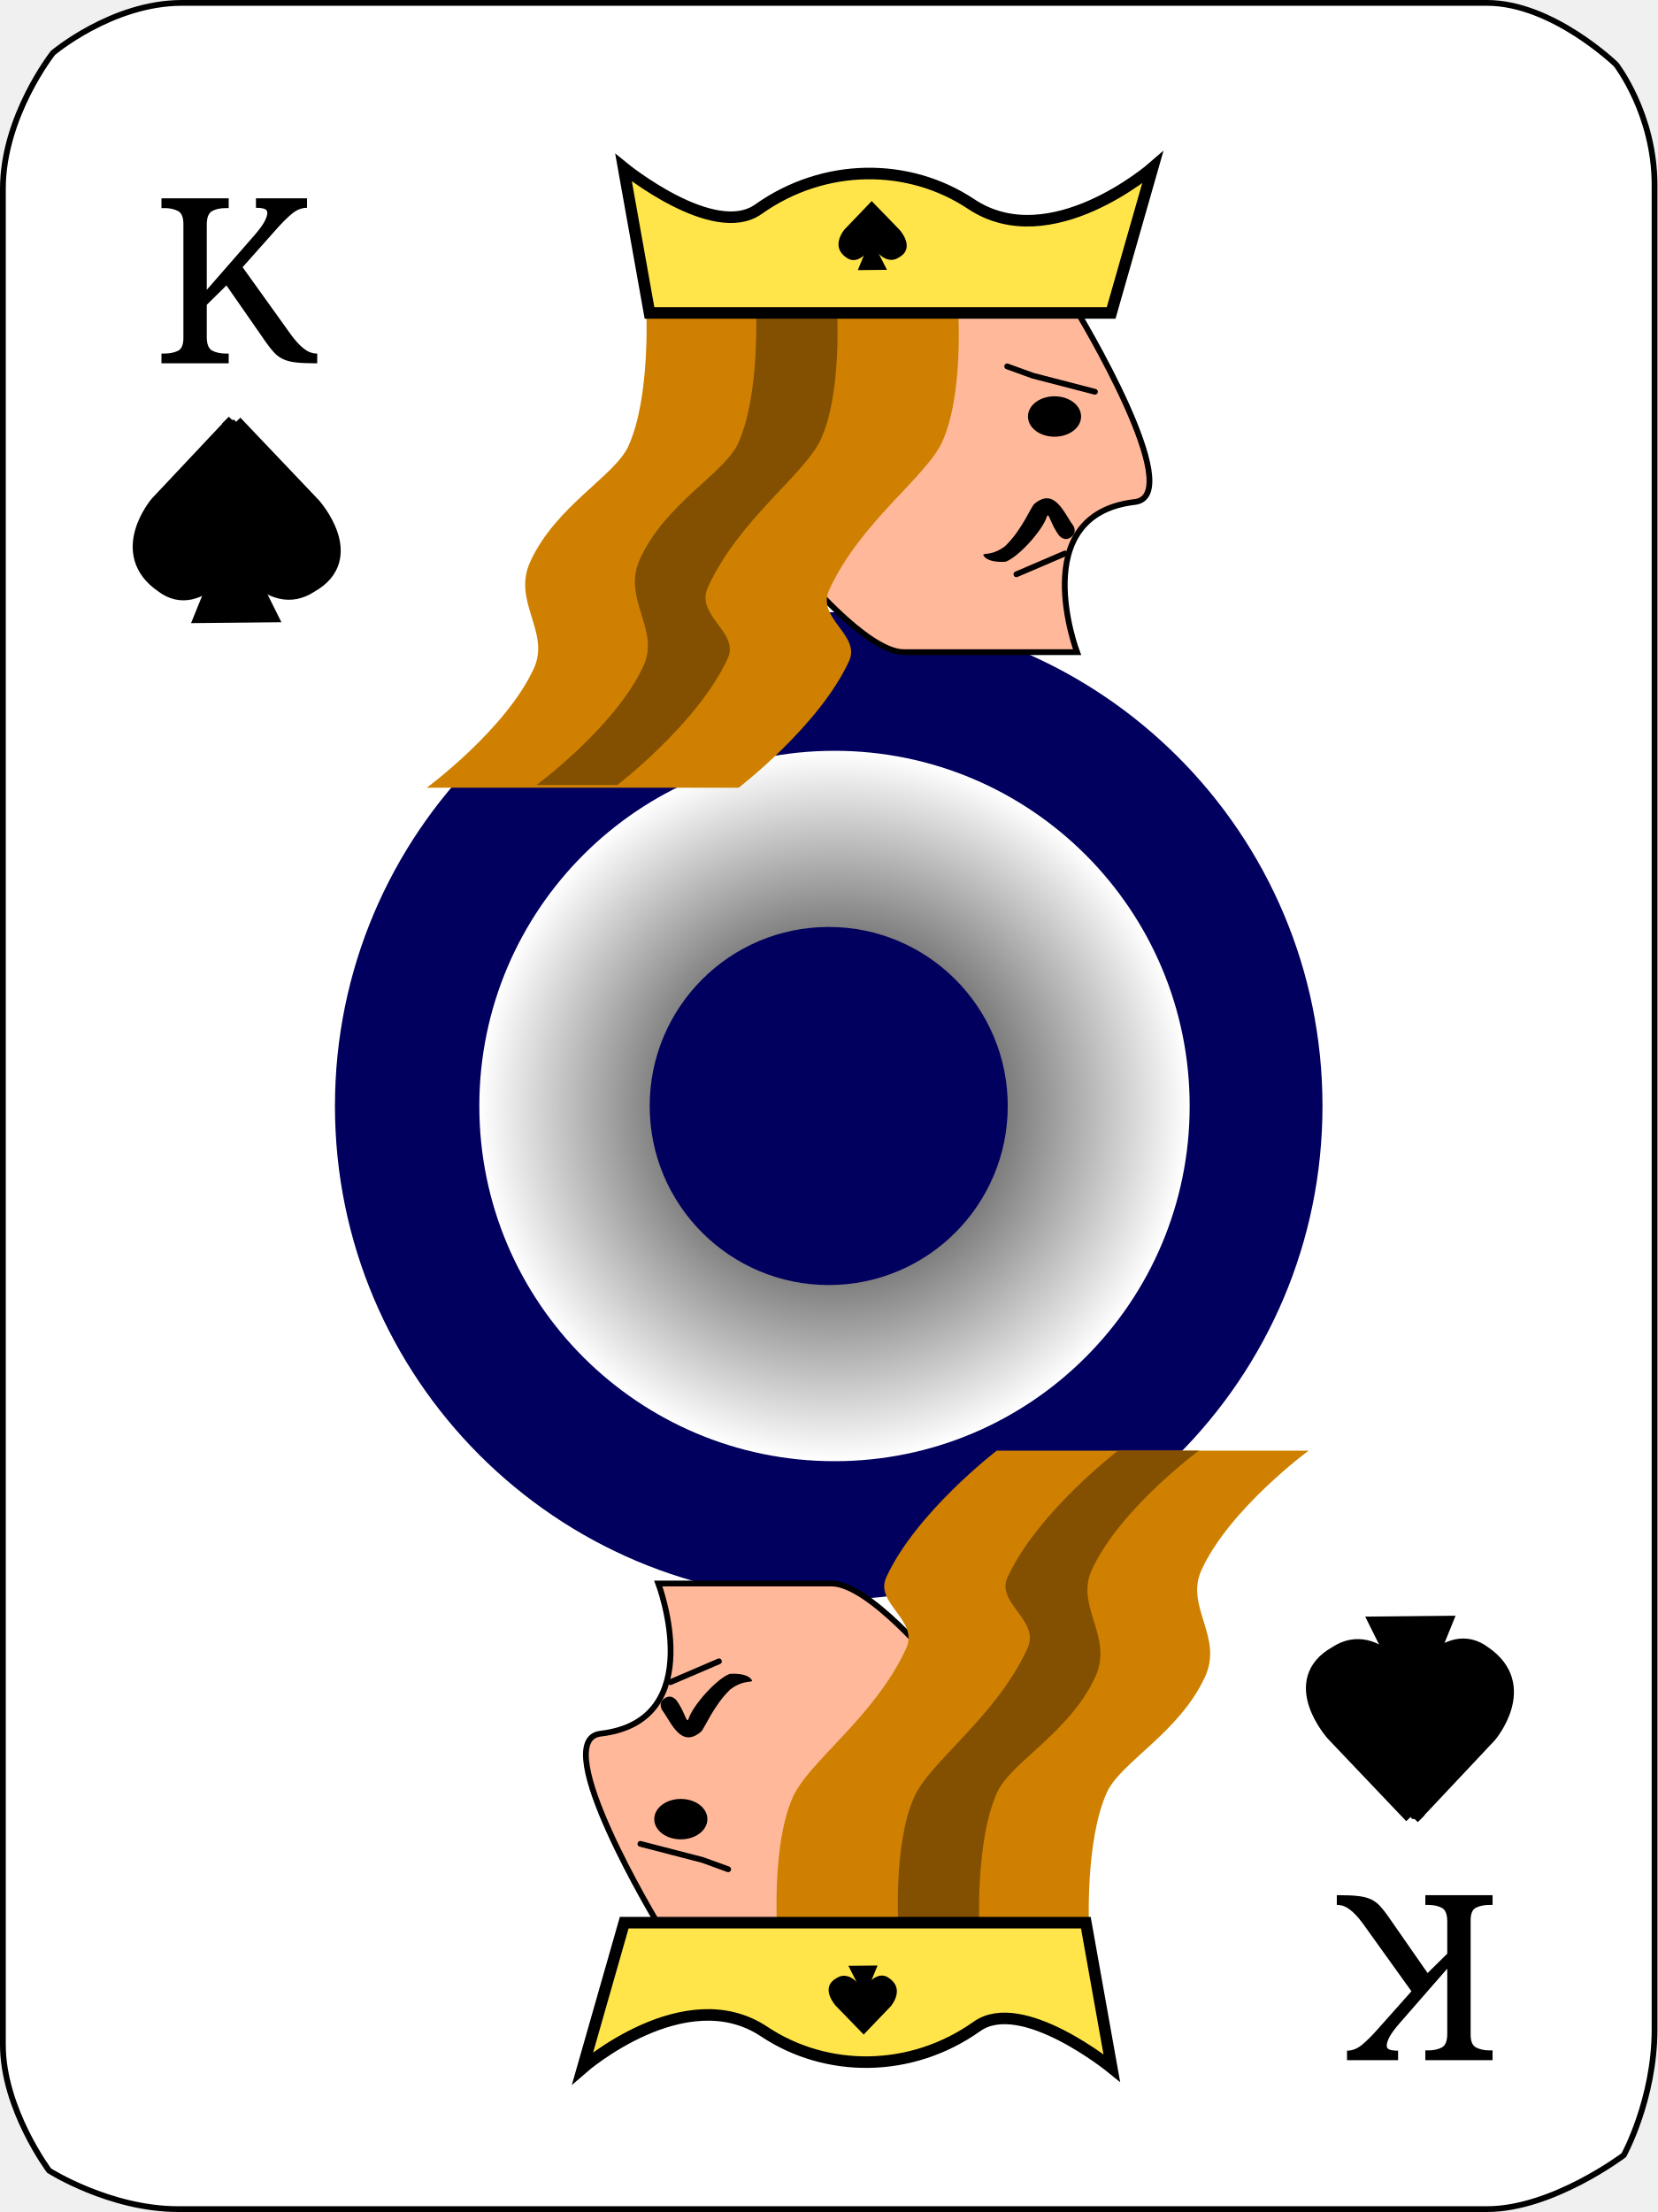
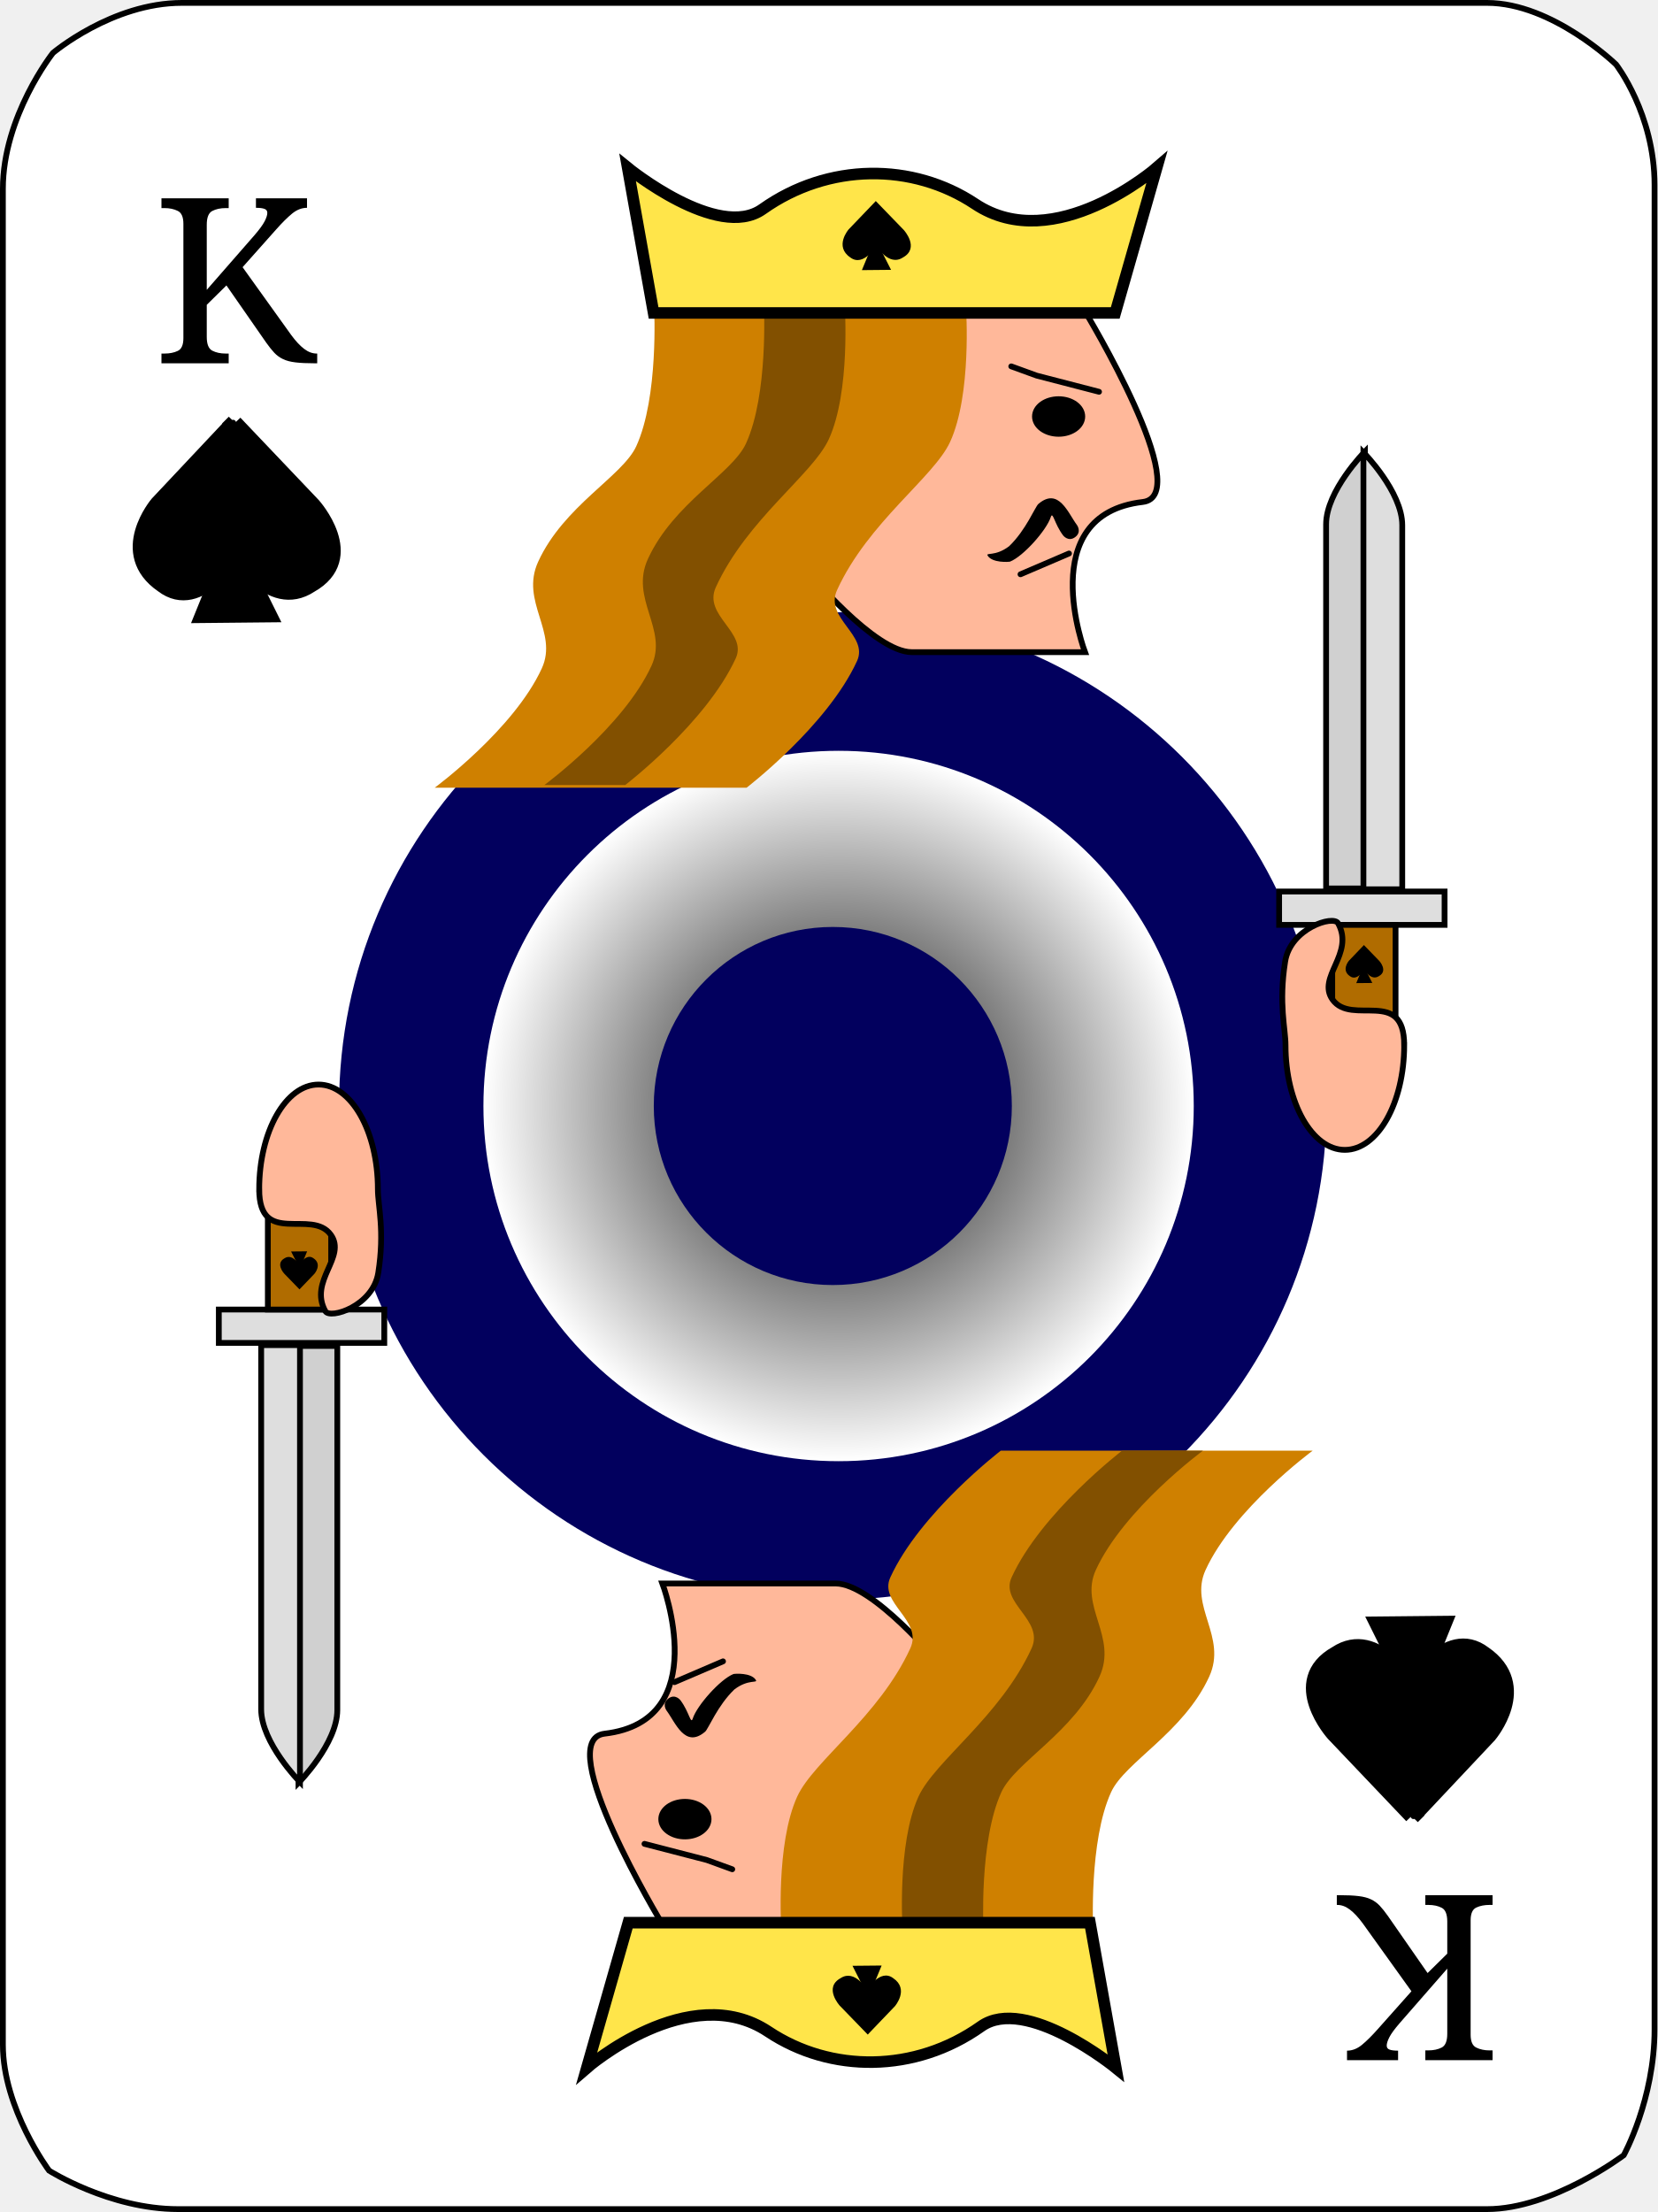
<svg xmlns="http://www.w3.org/2000/svg" version="1.1" width="143.5" height="191.5" viewBox="0,0,143.5,191.5">
  <defs>
-     <radialGradient cx="240.5" cy="180" r="30.75" gradientUnits="userSpaceOnUse" id="color-1">
+     <radialGradient cx="240.854" cy="180" r="30.75" gradientUnits="userSpaceOnUse" id="color-1">
      <stop offset="0" stop-color="#000000" />
      <stop offset="1" stop-color="#ffffff" />
    </radialGradient>
  </defs>
  <g transform="translate(-168.25,-84.25)">
    <g data-paper-data="{&quot;isPaintingLayer&quot;:true}" fill-rule="nonzero" stroke-linejoin="miter" stroke-miterlimit="10" stroke-dasharray="" stroke-dashoffset="0" style="mix-blend-mode: normal">
      <path d="M172.5,272.167c0,0 -4,-5.345 -4,-10.9c0,-16.664 0,-97.964 0,-160.667c0,-6.283 4.333,-11.767 4.333,-11.767c0,0 5.118,-4.333 11.167,-4.333c44.1,0 96.024,0 113,0c5.659,0 11.167,5.333 11.167,5.333c0,0 3.333,4.28 3.333,10.433c0,62.312 0,141.441 0,159.667c0,6.075 -2.667,10.9 -2.667,10.9c0,0 -6.175,4.667 -11.833,4.667c-16.976,0 -69.104,0 -113.333,0c-5.919,0 -11.167,-3.333 -11.167,-3.333z" fill="#ffffff" stroke="#000000" stroke-width="0.5" stroke-linecap="butt" />
      <text transform="translate(181.4718,115.7019) scale(0.5,0.5)" font-size="40" xml:space="preserve" fill="#000000" fill-rule="nonzero" stroke="none" stroke-width="1" stroke-linecap="butt" stroke-linejoin="miter" stroke-miterlimit="10" stroke-dasharray="" stroke-dashoffset="0" font-family="Serif" font-weight="normal" text-anchor="start" style="mix-blend-mode: normal">
        <tspan x="0" dy="0">K</tspan>
      </text>
      <text transform="translate(298.2325,248.3216) rotate(-180) scale(0.5,0.5)" font-size="40" xml:space="preserve" data-paper-data="{&quot;origRot&quot;:-45}" fill="#000000" fill-rule="nonzero" stroke="none" stroke-width="1" stroke-linecap="butt" stroke-linejoin="miter" stroke-miterlimit="10" stroke-dasharray="" stroke-dashoffset="0" font-family="Serif" font-weight="normal" text-anchor="start" style="mix-blend-mode: normal">
        <tspan x="0" dy="0">K</tspan>
      </text>
      <g fill="#000000" stroke="#000000" stroke-linecap="butt">
        <path d="M195.3,128.054c0,0 3.963,4.434 -0.213,6.776c-3.483,2.322 -6.427,-2.928 -6.427,-2.928c0,0 -3.086,5.387 -6.287,2.928c-3.977,-2.728 -0.423,-6.915 -0.423,-6.915l6.64,-7.059l-0.07,0.07z" data-paper-data="{&quot;origRot&quot;:0}" stroke-width="1.5" />
        <path d="M185.163,137.943l1.685,-4.154c0,0 1.021,-8.647 1.589,-12.833c0.027,-0.2 -0.02,-0.107 0.006,0.093c0.426,3.272 1.678,12.616 1.678,12.616l2.091,4.208z" stroke-width="0.5" />
      </g>
      <g data-paper-data="{&quot;origRot&quot;:0}" fill="#000000" stroke="#000000" stroke-linecap="butt">
        <path d="M283.764,234.27c0,0 -3.963,-4.434 0.213,-6.776c3.483,-2.322 6.427,2.928 6.427,2.928c0,0 3.086,-5.387 6.287,-2.928c3.977,2.728 0.423,6.915 0.423,6.915l-6.64,7.059l0.07,-0.07z" data-paper-data="{&quot;origRot&quot;:0}" stroke-width="1.5" />
        <path d="M293.9,224.382l-1.685,4.154c0,0 -1.021,8.647 -1.589,12.833c-0.027,0.2 0.02,0.107 -0.006,-0.093c-0.426,-3.272 -1.678,-12.616 -1.678,-12.616l-2.091,-4.208z" stroke-width="0.5" />
      </g>
+       <g stroke="none" stroke-width="0" stroke-linecap="butt">
+         <path d="M197.604,180c0,-23.61 19.14,-42.75 42.75,-42.75c23.61,0 42.75,19.14 42.75,42.75c0,23.61 -19.14,42.75 -42.75,42.75c-23.61,0 -42.75,-19.14 -42.75,-42.75z" fill="#02005e" />
+         <path d="M210.104,180c0,-16.983 13.767,-30.75 30.75,-30.75c16.983,0 30.75,13.767 30.75,30.75c0,16.983 -13.767,30.75 -30.75,30.75c-16.983,0 -30.75,-13.767 -30.75,-30.75z" fill="url(#color-1)" />
+         <path d="M224.854,180c0,-8.56 6.94,-15.5 15.5,-15.5c8.56,0 15.5,6.94 15.5,15.5c0,8.56 -6.94,15.5 -15.5,15.5c-8.56,0 -15.5,-6.94 -15.5,-15.5z" fill="#02005e" />
+       </g>
      <g>
-         <g stroke="none" stroke-width="0" stroke-linecap="butt">
-           <path d="M197.25,180c0,-23.61 19.14,-42.75 42.75,-42.75c23.61,0 42.75,19.14 42.75,42.75c0,23.61 -19.14,42.75 -42.75,42.75c-23.61,0 -42.75,-19.14 -42.75,-42.75z" fill="#02005e" />
-           <path d="M209.75,180c0,-16.983 13.767,-30.75 30.75,-30.75c16.983,0 30.75,13.767 30.75,30.75c0,16.983 -13.767,30.75 -30.75,30.75c-16.983,0 -30.75,-13.767 -30.75,-30.75z" fill="url(#color-1)" />
-           <path d="M224.5,180c0,-8.56 6.94,-15.5 15.5,-15.5c8.56,0 15.5,6.94 15.5,15.5c0,8.56 -6.94,15.5 -15.5,15.5c-8.56,0 -15.5,-6.94 -15.5,-15.5z" fill="#02005e" />
+         <path d="M249.599,228.339l-0.5,22.5h-23.5c0,0 -9.659,-15.957 -5,-16.5c9.5,-1.107 5,-13 5,-13c0,0 10.705,0 15,0c3.233,0 9,7 9,7z" fill="#ffb89a" stroke="#000000" stroke-width="0.5" stroke-linecap="butt" />
+         <path d="M281.899,209.839c0,0 -6.851,5.043 -9.273,10.333c-1.448,3.163 1.9,5.772 0.317,9.229c-2.22,4.849 -7.303,7.399 -8.495,10.002c-1.943,4.243 -1.549,11.935 -1.549,11.935h-27c0,0 -0.51,-7.438 1.375,-11.557c1.405,-3.069 7.095,-6.943 9.788,-12.826c1.121,-2.448 -2.758,-3.897 -1.728,-6.147c2.567,-5.607 9.565,-10.97 9.565,-10.97z" fill="#cf8000" stroke="none" stroke-width="0" stroke-linecap="butt" />
+         <path d="M272.399,209.839c0,0 -6.851,5.043 -9.273,10.333c-1.448,3.163 1.9,5.772 0.317,9.229c-2.22,4.849 -7.303,7.399 -8.495,10.002c-1.943,4.243 -1.549,11.935 -1.549,11.935h-7c0,0 -0.51,-7.438 1.375,-11.557c1.405,-3.069 7.095,-6.943 9.788,-12.826c1.121,-2.448 -2.758,-3.897 -1.728,-6.147c2.567,-5.607 9.565,-10.97 9.565,-10.97z" fill="#825000" stroke="none" stroke-width="0" stroke-linecap="butt" />
+         <path d="M225.499,241.739c0,-0.828 0.918,-1.5 2.05,-1.5c1.132,0 2.05,0.672 2.05,1.5c0,0.828 -0.918,1.5 -2.05,1.5c-1.132,0 -2.05,-0.672 -2.05,-1.5z" fill="#000000" stroke="#000000" stroke-width="0.5" stroke-linecap="butt" />
+         <path d="M224.049,243.879l5.4,1.4l2.2,0.8" fill="none" stroke="#000000" stroke-width="0.5" stroke-linecap="round" />
+         <path d="M230.849,228.079l-4.2,1.8" fill="none" stroke="#000000" stroke-width="0.5" stroke-linecap="round" />
+         <path d="M233.679,229.674c0.224,0.335 -0.62,-0.101 -1.848,0.837c-1.455,1.39 -2.249,3.417 -2.532,3.658c-1.749,1.488 -2.573,-0.804 -3.335,-1.821c0,0 -0.45,-0.6 0.15,-1.05c0.6,-0.45 1.05,0.15 1.05,0.15c0.763,1.018 0.886,2.133 1.065,1.579c0.363,-1.125 2.371,-3.394 3.525,-3.852c0.133,-0.033 1.51,-0.125 1.926,0.499z" fill="#000000" stroke="none" stroke-width="0.5" stroke-linecap="butt" />
+         <path d="M262.616,250.703l2.245,12.575c0,0 -7.788,-6.352 -11.676,-3.593c-5.695,4.042 -13.019,4.042 -18.413,0.449c-6.859,-4.569 -15.718,3.144 -15.718,3.144l3.593,-12.575z" fill="#ffe54a" stroke="#000000" stroke-width="1" stroke-linecap="butt" />
+         <path d="M240.953,257.885c0,0 -1.418,-1.558 0.076,-2.38c1.247,-0.816 2.3,1.029 2.3,1.029c0,0 1.105,-1.892 2.25,-1.029c1.423,0.958 0.151,2.429 0.151,2.429l-2.377,2.48l0.025,-0.025z" data-paper-data="{&quot;origRot&quot;:0}" fill="#000000" stroke="none" stroke-width="0" stroke-linecap="butt" />
+         <path d="M244.581,254.412l-0.603,1.459c0,0 -0.366,3.037 -0.569,4.508c-0.01,0.07 0.007,0.038 -0.002,-0.033c-0.152,-1.149 -0.601,-4.432 -0.601,-4.432l-0.748,-1.478z" fill="#000000" stroke="none" stroke-width="0" stroke-linecap="butt" />
+       </g>
+       <g>
+         <path d="M238.187,133.708l0.5,-22.5h23.5c0,0 9.659,15.957 5,16.5c-9.5,1.107 -5,13 -5,13c0,0 -10.705,0 -15,0c-3.233,0 -9,-7 -9,-7z" fill="#ffb89a" stroke="#000000" stroke-width="0.5" stroke-linecap="butt" />
+         <path d="M205.887,152.444c0,0 6.851,-5.043 9.273,-10.333c1.448,-3.163 -1.9,-5.772 -0.317,-9.229c2.22,-4.849 7.303,-7.399 8.495,-10.002c1.943,-4.243 1.549,-11.935 1.549,-11.935h27c0,0 0.51,7.438 -1.375,11.557c-1.405,3.069 -7.095,6.943 -9.788,12.826c-1.121,2.448 2.758,3.897 1.728,6.147c-2.567,5.607 -9.565,10.97 -9.565,10.97z" fill="#cf8000" stroke="none" stroke-width="0" stroke-linecap="butt" />
+         <path d="M215.387,152.208c0,0 6.851,-5.043 9.273,-10.333c1.448,-3.163 -1.9,-5.772 -0.317,-9.229c2.22,-4.849 7.303,-7.399 8.495,-10.002c1.943,-4.243 1.549,-11.935 1.549,-11.935h7c0,0 0.51,7.438 -1.375,11.557c-1.405,3.069 -7.095,6.943 -9.788,12.826c-1.121,2.448 2.758,3.897 1.728,6.147c-2.567,5.607 -9.565,10.97 -9.565,10.97z" fill="#825000" stroke="none" stroke-width="0" stroke-linecap="butt" />
+         <path d="M261.954,120.308c0,0.828 -0.918,1.5 -2.05,1.5c-1.132,0 -2.05,-0.672 -2.05,-1.5c0,-0.828 0.918,-1.5 2.05,-1.5c1.132,0 2.05,0.672 2.05,1.5z" fill="#000000" stroke="#000000" stroke-width="0.5" stroke-linecap="butt" />
+         <path d="M263.404,118.168l-5.4,-1.4l-2.2,-0.8" fill="none" stroke="#000000" stroke-width="0.5" stroke-linecap="round" />
+         <path d="M256.604,133.968l4.2,-1.8" fill="none" stroke="#000000" stroke-width="0.5" stroke-linecap="round" />
+         <path d="M253.774,132.372c-0.224,-0.335 0.62,0.101 1.848,-0.837c1.455,-1.39 2.249,-3.417 2.532,-3.658c1.749,-1.488 2.573,0.804 3.335,1.821c0,0 0.45,0.6 -0.15,1.05c-0.6,0.45 -1.05,-0.15 -1.05,-0.15c-0.763,-1.018 -0.886,-2.133 -1.065,-1.579c-0.363,1.125 -2.371,3.394 -3.525,3.852c-0.133,0.033 -1.51,0.125 -1.926,-0.499z" fill="#000000" stroke="none" stroke-width="0.5" stroke-linecap="butt" />
+         <path d="M224.837,111.343l-2.245,-12.575c0,0 7.788,6.352 11.676,3.593c5.695,-4.042 13.019,-4.042 18.413,-0.449c6.859,4.569 15.718,-3.144 15.718,-3.144l-3.593,12.575z" fill="#ffe54a" stroke="#000000" stroke-width="1" stroke-linecap="butt" />
+         <g fill="#000000" stroke="none" stroke-width="0" stroke-linecap="butt">
+           <path d="M246.5,104.161c0,0 1.418,1.558 -0.076,2.38c-1.247,0.816 -2.3,-1.029 -2.3,-1.029c0,0 -1.105,1.892 -2.25,1.029c-1.423,-0.958 -0.151,-2.429 -0.151,-2.429l2.377,-2.48l-0.025,0.025z" data-paper-data="{&quot;origRot&quot;:0}" />
+           <path d="M242.872,107.635l0.603,-1.459c0,0 0.366,-3.037 0.569,-4.508c0.01,-0.07 -0.007,-0.038 0.002,0.033c0.152,1.149 0.601,4.432 0.601,4.432l0.749,1.478z" />
        </g>
+       </g>
+       <g stroke-linecap="butt">
        <g>
-           <path d="M249.245,228.339l-0.5,22.5h-23.5c0,0 -9.659,-15.957 -5,-16.5c9.5,-1.107 5,-13 5,-13c0,0 10.705,0 15,0c3.233,0 9,7 9,7z" fill="#ffb89a" stroke="#000000" stroke-width="0.5" stroke-linecap="butt" />
-           <path d="M281.545,209.839c0,0 -6.851,5.043 -9.273,10.333c-1.448,3.163 1.9,5.772 0.317,9.229c-2.22,4.849 -7.303,7.399 -8.495,10.002c-1.943,4.243 -1.549,11.935 -1.549,11.935h-27c0,0 -0.51,-7.438 1.375,-11.557c1.405,-3.069 7.095,-6.943 9.788,-12.826c1.121,-2.448 -2.758,-3.897 -1.728,-6.147c2.567,-5.607 9.565,-10.97 9.565,-10.97z" fill="#cf8000" stroke="none" stroke-width="0" stroke-linecap="butt" />
-           <path d="M272.045,209.839c0,0 -6.851,5.043 -9.273,10.333c-1.448,3.163 1.9,5.772 0.317,9.229c-2.22,4.849 -7.303,7.399 -8.495,10.002c-1.943,4.243 -1.549,11.935 -1.549,11.935h-7c0,0 -0.51,-7.438 1.375,-11.557c1.405,-3.069 7.095,-6.943 9.788,-12.826c1.121,-2.448 -2.758,-3.897 -1.728,-6.147c2.567,-5.607 9.565,-10.97 9.565,-10.97z" fill="#825000" stroke="none" stroke-width="0" stroke-linecap="butt" />
-           <path d="M225.145,241.739c0,-0.828 0.918,-1.5 2.05,-1.5c1.132,0 2.05,0.672 2.05,1.5c0,0.828 -0.918,1.5 -2.05,1.5c-1.132,0 -2.05,-0.672 -2.05,-1.5z" fill="#000000" stroke="#000000" stroke-width="0.5" stroke-linecap="butt" />
-           <path d="M223.695,243.879l5.4,1.4l2.2,0.8" fill="none" stroke="#000000" stroke-width="0.5" stroke-linecap="round" />
-           <path d="M230.495,228.079l-4.2,1.8" fill="none" stroke="#000000" stroke-width="0.5" stroke-linecap="round" />
-           <path d="M233.325,229.674c0.224,0.335 -0.62,-0.101 -1.848,0.837c-1.455,1.39 -2.249,3.417 -2.532,3.658c-1.749,1.488 -2.573,-0.804 -3.335,-1.821c0,0 -0.45,-0.6 0.15,-1.05c0.6,-0.45 1.05,0.15 1.05,0.15c0.763,1.018 0.886,2.133 1.065,1.579c0.363,-1.125 2.371,-3.394 3.525,-3.852c0.133,-0.033 1.51,-0.125 1.926,0.499z" fill="#000000" stroke="none" stroke-width="0.5" stroke-linecap="butt" />
-           <path d="M262.262,250.703l2.245,12.575c0,0 -7.788,-6.352 -11.676,-3.593c-5.695,4.042 -13.019,4.042 -18.413,0.449c-6.859,-4.569 -15.718,3.144 -15.718,3.144l3.593,-12.575z" fill="#ffe54a" stroke="#000000" stroke-width="1" stroke-linecap="butt" />
-           <path d="M240.6,257.885c0,0 -1.418,-1.558 0.076,-2.38c1.247,-0.816 2.3,1.029 2.3,1.029c0,0 1.105,-1.892 2.25,-1.029c1.423,0.958 0.151,2.429 0.151,2.429l-2.377,2.48l0.025,-0.025z" data-paper-data="{&quot;origRot&quot;:0}" fill="#000000" stroke="none" stroke-width="0" stroke-linecap="butt" />
-           <path d="M244.228,254.412l-0.603,1.459c0,0 -0.366,3.037 -0.569,4.508c-0.01,0.07 0.007,0.038 -0.002,-0.033c-0.152,-1.149 -0.601,-4.432 -0.601,-4.432l-0.748,-1.478z" fill="#000000" stroke="none" stroke-width="0" stroke-linecap="butt" />
+           <g stroke="#000000" stroke-width="0.5">
+             <path d="M283.063,161.168c0,0 0,-25.028 0,-31.521c0,-2.904 3.36,-6.304 3.36,-6.304v37.825z" fill="#d0d0d0" />
+             <path d="M286.295,161.24v-37.825c0,0 3.36,3.4 3.36,6.304c0,6.494 0,31.521 0,31.521z" data-paper-data="{&quot;index&quot;:null}" fill="#dedede" />
+             <path d="M278.996,164.32v-2.889h14.325v2.889z" fill="#dedede" />
+             <path d="M283.594,176.929v-12.608h5.482v12.608z" fill="#b06c00" />
+           </g>
+           <path d="M289.825,174.732c0,5.007 -2.3,9.066 -5.138,9.066c-2.837,0 -5.138,-4.059 -5.138,-9.066c0,-1.421 -0.609,-3.58 -0.033,-7.234c0.454,-2.879 4.181,-4.05 4.585,-3.316c1.457,2.646 -1.874,4.667 -0.476,6.612c1.656,2.304 6.199,-1.07 6.199,3.938z" fill="#ffb89a" stroke="#000000" stroke-width="0.5" />
+           <g fill="#000000" stroke="none" stroke-width="0">
+             <path d="M287.674,167.447c0,0 0.782,0.858 -0.042,1.312c-0.687,0.449 -1.268,-0.567 -1.268,-0.567c0,0 -0.609,1.043 -1.24,0.567c-0.784,-0.528 -0.083,-1.339 -0.083,-1.339l1.31,-1.367l-0.014,0.014z" data-paper-data="{&quot;origRot&quot;:0}" />
+             <path d="M285.674,169.361l0.332,-0.804c0,0 0.201,-1.674 0.313,-2.484c0.005,-0.039 -0.004,-0.021 0.001,0.018c0.084,0.633 0.331,2.442 0.331,2.442l0.412,0.815z" />
+           </g>
        </g>
-         <g>
-           <path d="M237.5,133.708l0.5,-22.5h23.5c0,0 9.659,15.957 5,16.5c-9.5,1.107 -5,13 -5,13c0,0 -10.705,0 -15,0c-3.233,0 -9,-7 -9,-7z" fill="#ffb89a" stroke="#000000" stroke-width="0.5" stroke-linecap="butt" />
-           <path d="M205.2,152.444c0,0 6.851,-5.043 9.273,-10.333c1.448,-3.163 -1.9,-5.772 -0.317,-9.229c2.22,-4.849 7.303,-7.399 8.495,-10.002c1.943,-4.243 1.549,-11.935 1.549,-11.935h27c0,0 0.51,7.438 -1.375,11.557c-1.405,3.069 -7.095,6.943 -9.788,12.826c-1.121,2.448 2.758,3.897 1.728,6.147c-2.567,5.607 -9.565,10.97 -9.565,10.97z" fill="#cf8000" stroke="none" stroke-width="0" stroke-linecap="butt" />
-           <path d="M214.7,152.208c0,0 6.851,-5.043 9.273,-10.333c1.448,-3.163 -1.9,-5.772 -0.317,-9.229c2.22,-4.849 7.303,-7.399 8.495,-10.002c1.943,-4.243 1.549,-11.935 1.549,-11.935h7c0,0 0.51,7.438 -1.375,11.557c-1.405,3.069 -7.095,6.943 -9.788,12.826c-1.121,2.448 2.758,3.897 1.728,6.147c-2.567,5.607 -9.565,10.97 -9.565,10.97z" fill="#825000" stroke="none" stroke-width="0" stroke-linecap="butt" />
-           <path d="M261.6,120.308c0,0.828 -0.918,1.5 -2.05,1.5c-1.132,0 -2.05,-0.672 -2.05,-1.5c0,-0.828 0.918,-1.5 2.05,-1.5c1.132,0 2.05,0.672 2.05,1.5z" fill="#000000" stroke="#000000" stroke-width="0.5" stroke-linecap="butt" />
-           <path d="M263.05,118.168l-5.4,-1.4l-2.2,-0.8" fill="none" stroke="#000000" stroke-width="0.5" stroke-linecap="round" />
-           <path d="M260.45,132.168l-4.2,1.8" fill="none" stroke="#000000" stroke-width="0.5" stroke-linecap="round" />
-           <path d="M253.42,132.372c-0.224,-0.335 0.62,0.101 1.848,-0.837c1.455,-1.39 2.249,-3.417 2.532,-3.658c1.749,-1.488 2.573,0.804 3.335,1.821c0,0 0.45,0.6 -0.15,1.05c-0.6,0.45 -1.05,-0.15 -1.05,-0.15c-0.763,-1.018 -0.886,-2.133 -1.065,-1.579c-0.363,1.125 -2.371,3.394 -3.525,3.852c-0.133,0.033 -1.51,0.125 -1.926,-0.499z" fill="#000000" stroke="none" stroke-width="0.5" stroke-linecap="butt" />
-           <path d="M224.483,111.343l-2.245,-12.575c0,0 7.788,6.352 11.676,3.593c5.695,-4.042 13.019,-4.042 18.413,-0.449c6.859,4.569 15.718,-3.144 15.718,-3.144l-3.593,12.575z" fill="#ffe54a" stroke="#000000" stroke-width="1" stroke-linecap="butt" />
-           <path d="M246.146,104.161c0,0 1.418,1.558 -0.076,2.38c-1.247,0.816 -2.3,-1.029 -2.3,-1.029c0,0 -1.105,1.892 -2.25,1.029c-1.423,-0.958 -0.151,-2.429 -0.151,-2.429l2.377,-2.48l-0.025,0.025z" data-paper-data="{&quot;origRot&quot;:0}" fill="#000000" stroke="none" stroke-width="0" stroke-linecap="butt" />
-           <path d="M242.518,107.635l0.603,-1.459c0,0 0.366,-3.037 0.569,-4.508c0.01,-0.07 -0.007,-0.038 0.002,0.033c0.152,1.149 0.601,4.432 0.601,4.432l0.749,1.478z" fill="#000000" stroke="none" stroke-width="0" stroke-linecap="butt" />
+         <g data-paper-data="{&quot;index&quot;:null}">
+           <g stroke="#000000" stroke-width="0.5">
+             <path d="M197.453,200.773c0,0 0,25.028 0,31.521c0,2.904 -3.36,6.304 -3.36,6.304v-37.825z" fill="#d0d0d0" />
+             <path d="M194.222,200.702v37.825c0,0 -3.36,-3.4 -3.36,-6.304c0,-6.494 0,-31.521 0,-31.521z" data-paper-data="{&quot;index&quot;:null}" fill="#dedede" />
+             <path d="M201.521,197.621v2.889h-14.325v-2.889z" fill="#dedede" />
+             <path d="M196.923,185.013v12.608h-5.482v-12.608z" fill="#b06c00" />
+           </g>
+           <path d="M190.691,187.209c0,-5.007 2.3,-9.066 5.138,-9.066c2.837,0 5.138,4.059 5.138,9.066c0,1.421 0.609,3.58 0.033,7.234c-0.454,2.879 -4.181,4.05 -4.585,3.316c-1.457,-2.646 1.874,-4.667 0.476,-6.612c-1.656,-2.304 -6.199,1.07 -6.199,-3.938z" fill="#ffb89a" stroke="#000000" stroke-width="0.5" />
+           <g fill="#000000" stroke="none" stroke-width="0">
+             <path d="M192.843,194.495c0,0 -0.782,-0.858 0.042,-1.312c0.687,-0.449 1.268,0.567 1.268,0.567c0,0 0.609,-1.043 1.24,-0.567c0.784,0.528 0.083,1.339 0.083,1.339l-1.31,1.367l0.014,-0.014z" data-paper-data="{&quot;origRot&quot;:0}" />
+             <path d="M194.842,192.581l-0.332,0.804c0,0 -0.201,1.674 -0.313,2.484c-0.005,0.039 0.004,0.021 -0.001,-0.018c-0.084,-0.633 -0.331,-2.442 -0.331,-2.442l-0.412,-0.815z" />
+           </g>
        </g>
      </g>
    </g>
  </g>
</svg>
